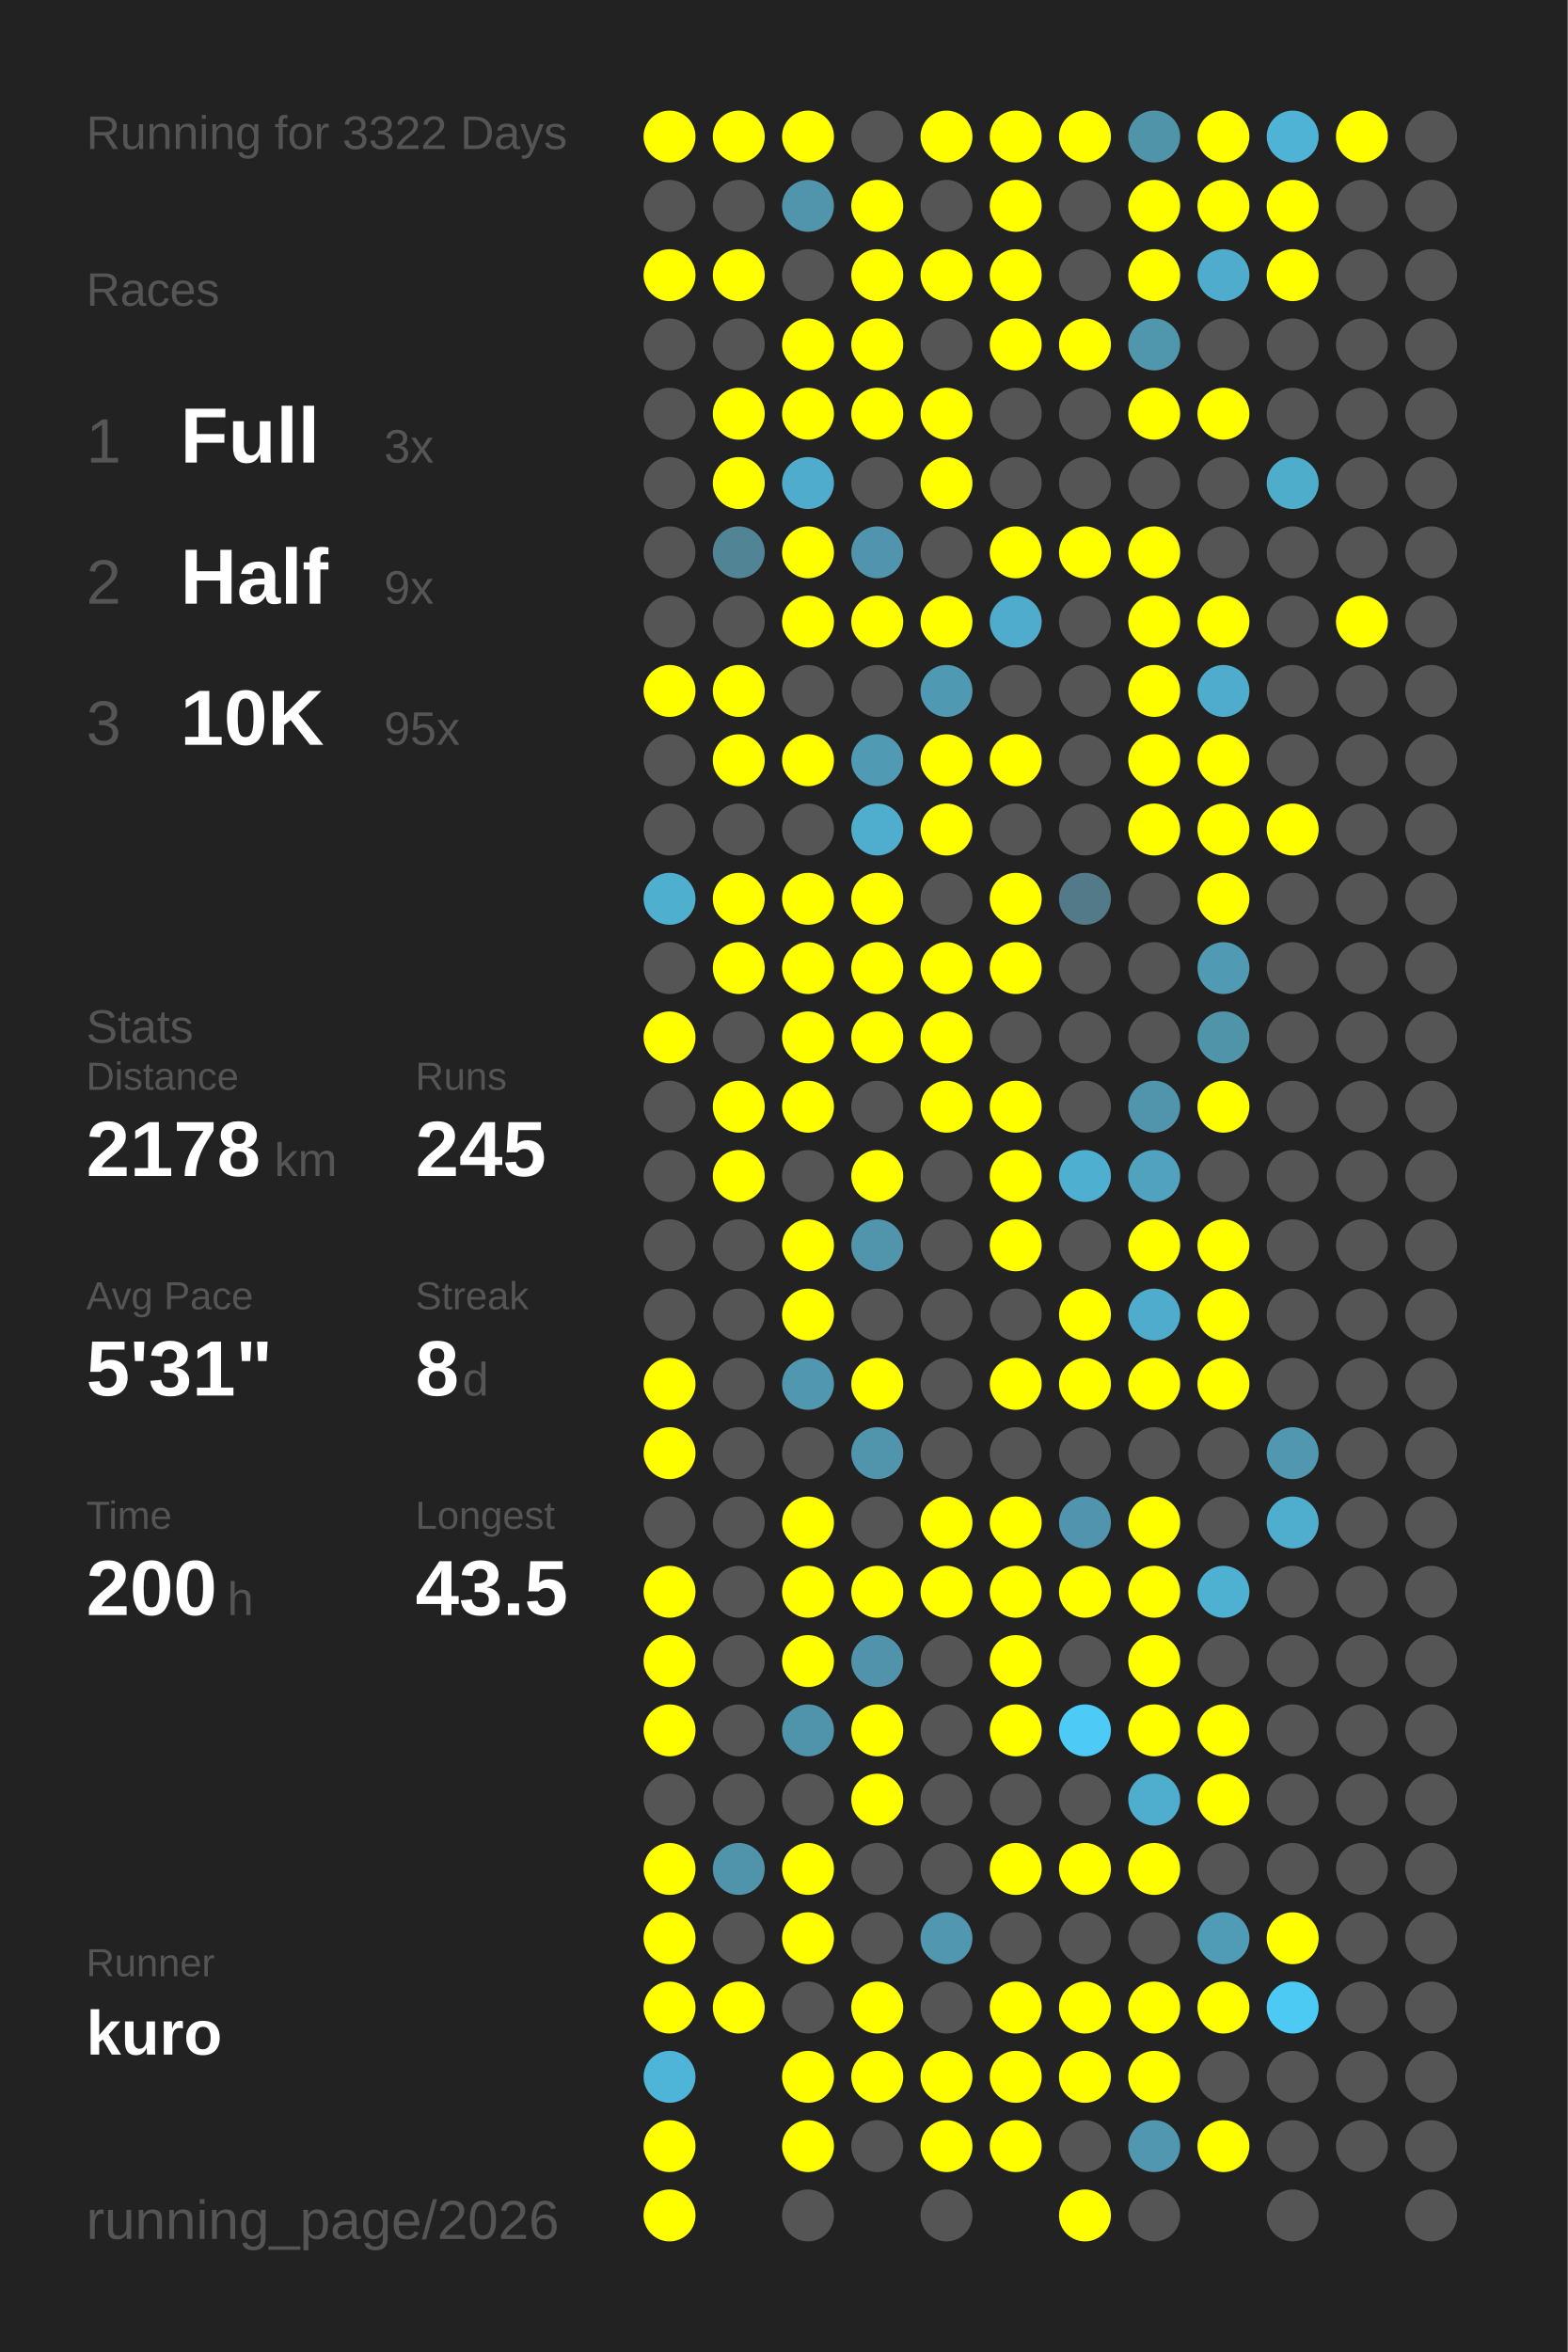
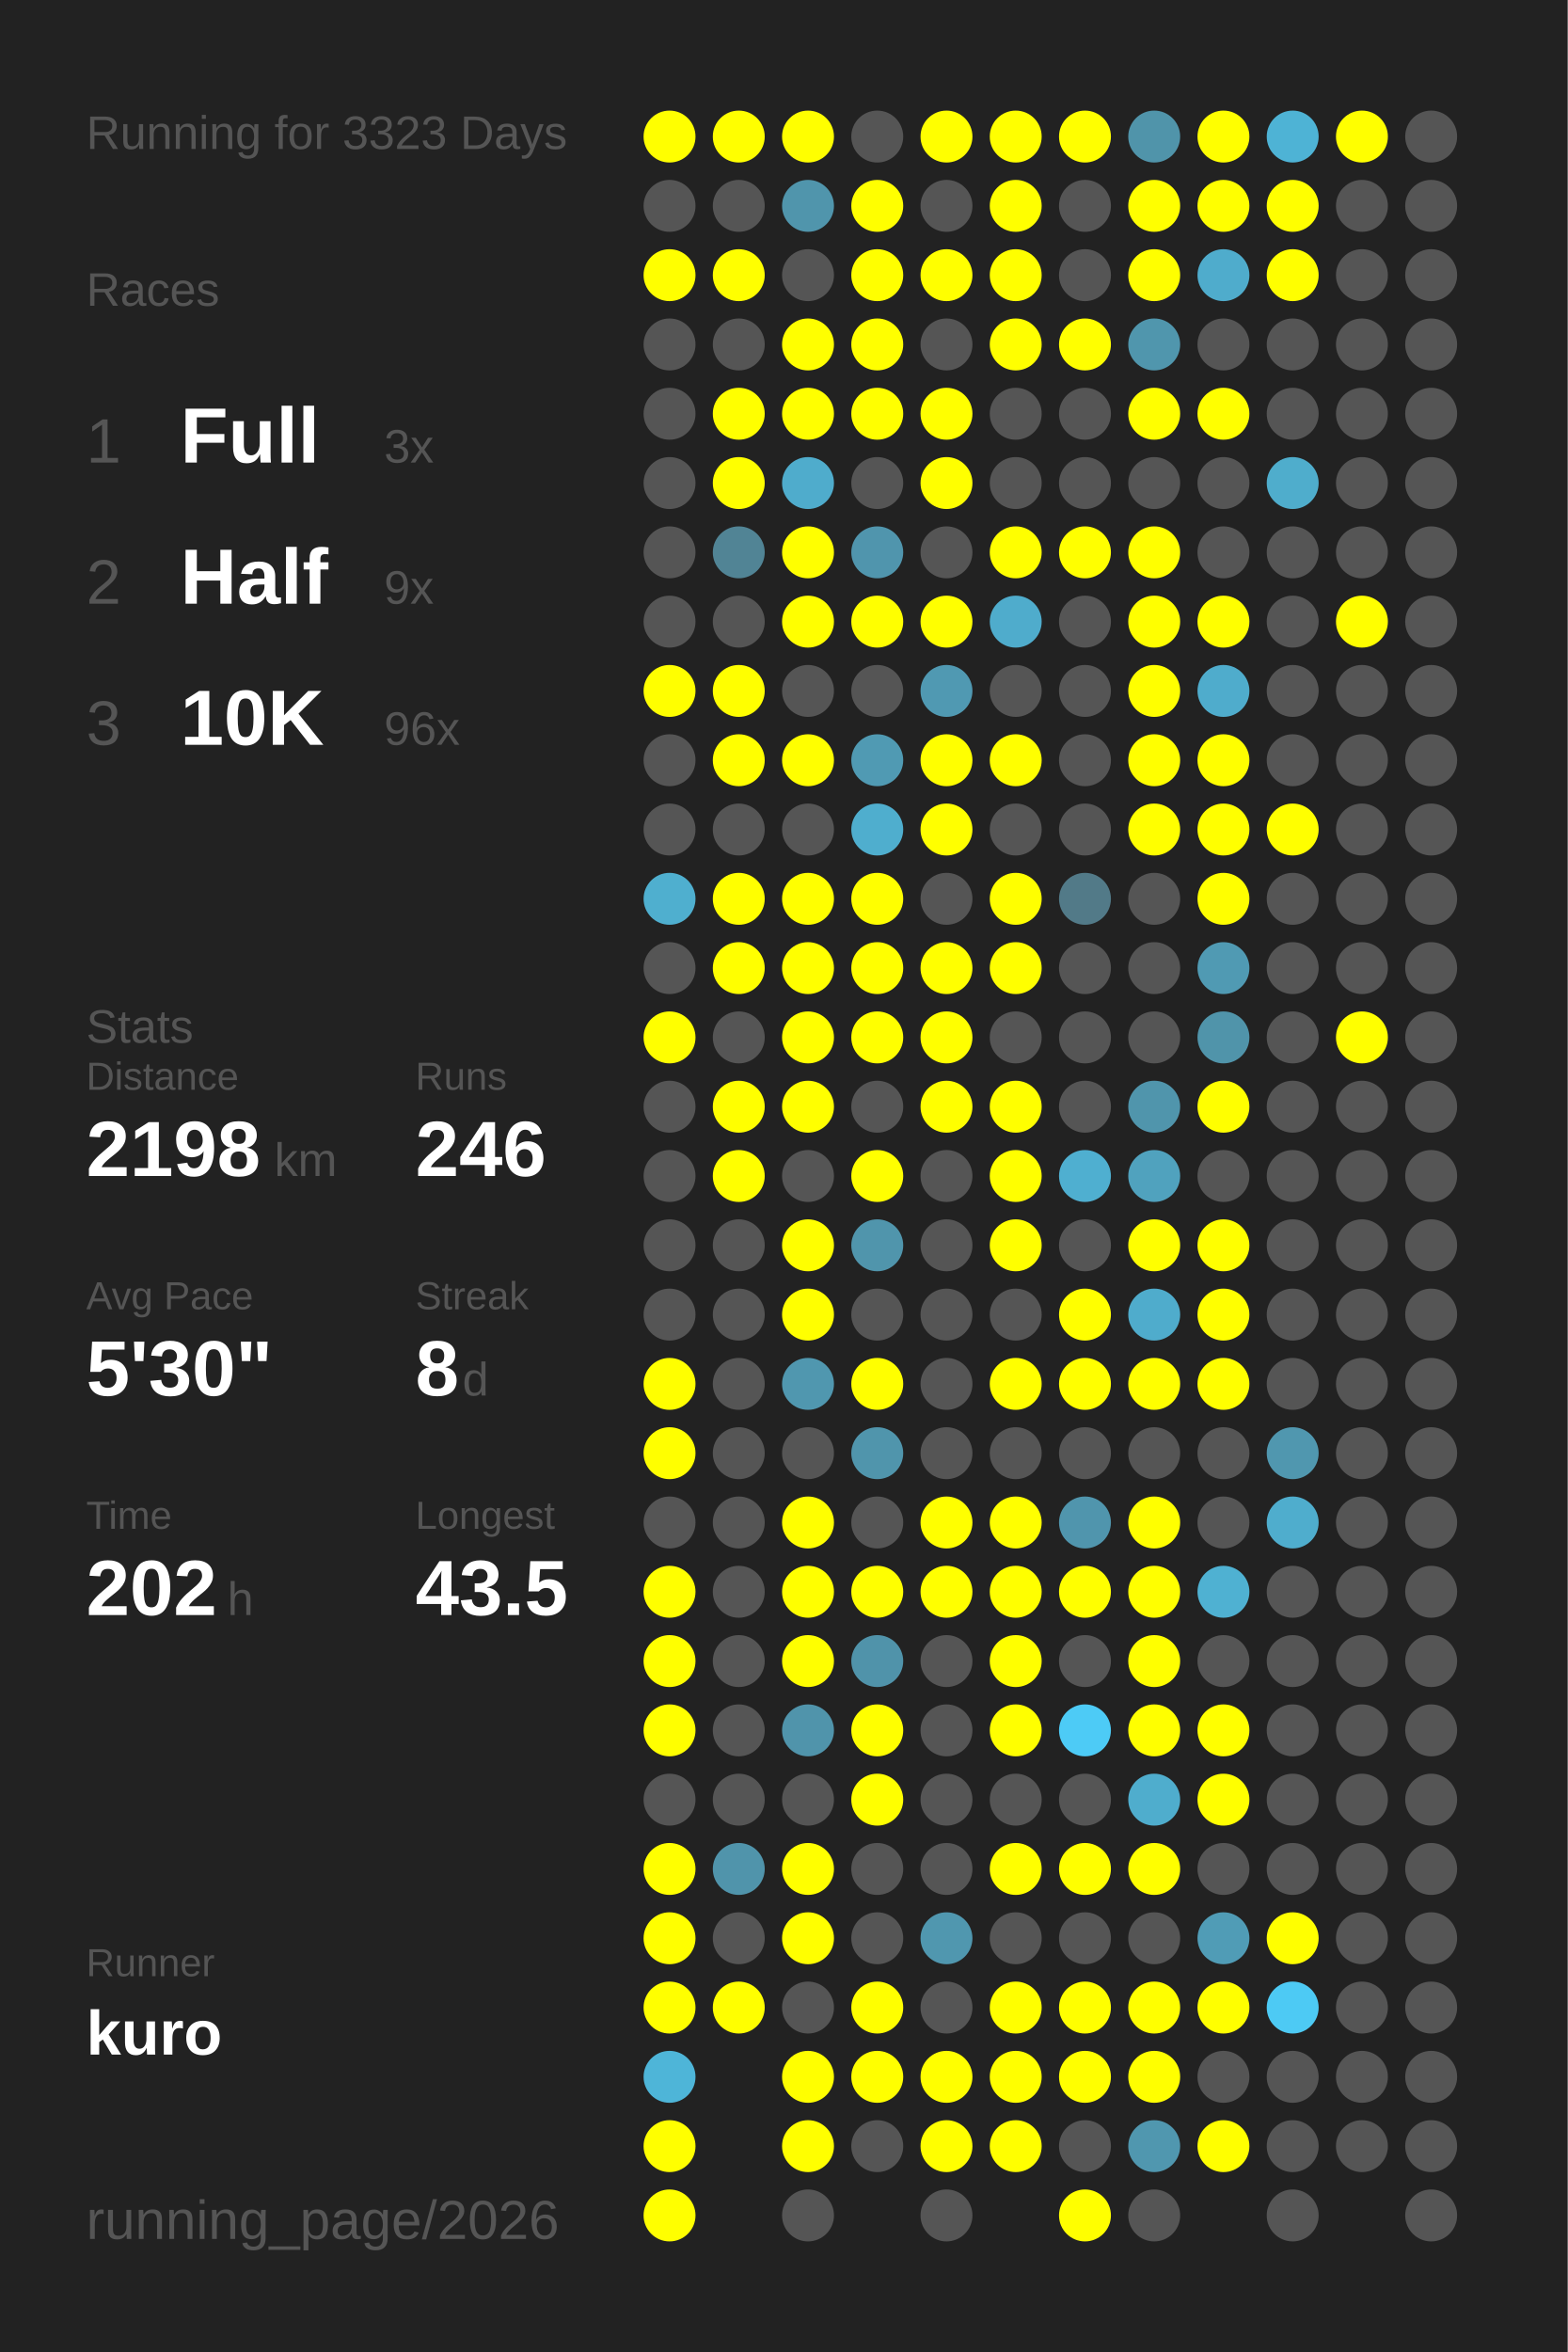
<svg xmlns="http://www.w3.org/2000/svg" baseProfile="full" height="300mm" version="1.1" viewBox="0,0,200,300" width="200mm">
  <defs />
  <rect fill="#222222" height="300" width="200" x="0" y="0" />
-   <text fill="#555555" style="font-size:6px; font-family:Arial;" x="11" y="19">Running for 3322 Days</text>
+   <text fill="#555555" style="font-size:6px; font-family:Arial;" x="11" y="19">Running for 3323 Days</text>
  <text fill="#555555" style="font-size:6px; font-family:Arial;" x="11" y="39">Races</text>
  <text fill="#555555" style="font-size:8px; font-family:Arial;" x="11" y="59">1</text>
  <text fill="#FFFFFF" style="font-size:10px; font-family:Arial; font-weight:bold;" x="23" y="59">Full</text>
  <text fill="#555555" style="font-size:6px; font-family:Arial;" x="49" y="59">3x</text>
  <text fill="#555555" style="font-size:8px; font-family:Arial;" x="11" y="77">2</text>
  <text fill="#FFFFFF" style="font-size:10px; font-family:Arial; font-weight:bold;" x="23" y="77">Half</text>
  <text fill="#555555" style="font-size:6px; font-family:Arial;" x="49" y="77">9x</text>
  <text fill="#555555" style="font-size:8px; font-family:Arial;" x="11" y="95">3</text>
  <text fill="#FFFFFF" style="font-size:10px; font-family:Arial; font-weight:bold;" x="23" y="95">10K</text>
-   <text fill="#555555" style="font-size:6px; font-family:Arial;" x="49" y="95">95x</text>
+   <text fill="#555555" style="font-size:6px; font-family:Arial;" x="49" y="95">96x</text>
  <text fill="#555555" style="font-size:6px; font-family:Arial;" x="11" y="133">Stats</text>
  <text fill="#555555" style="font-size:5px; font-family:Arial;" x="11" y="139">Distance</text>
-   <text fill="#FFFFFF" style="font-size:10px; font-family:Arial; font-weight:bold;" x="11" y="150">2178</text>
+   <text fill="#FFFFFF" style="font-size:10px; font-family:Arial; font-weight:bold;" x="11" y="150">2198</text>
  <text fill="#555555" style="font-size:6px; font-family:Arial;" x="35" y="150">km</text>
  <text fill="#555555" style="font-size:5px; font-family:Arial;" x="53" y="139">Runs</text>
-   <text fill="#FFFFFF" style="font-size:10px; font-family:Arial; font-weight:bold;" x="53" y="150">245</text>
+   <text fill="#FFFFFF" style="font-size:10px; font-family:Arial; font-weight:bold;" x="53" y="150">246</text>
  <text fill="#555555" style="font-size:5px; font-family:Arial;" x="11" y="167">Avg Pace</text>
-   <text fill="#FFFFFF" style="font-size:10px; font-family:Arial; font-weight:bold;" x="11" y="178">5'31"</text>
+   <text fill="#FFFFFF" style="font-size:10px; font-family:Arial; font-weight:bold;" x="11" y="178">5'30"</text>
  <text fill="#555555" style="font-size:5px; font-family:Arial;" x="53" y="167">Streak</text>
  <text fill="#FFFFFF" style="font-size:10px; font-family:Arial; font-weight:bold;" x="53" y="178">8</text>
  <text fill="#555555" style="font-size:6px; font-family:Arial;" x="59" y="178">d</text>
  <text fill="#555555" style="font-size:5px; font-family:Arial;" x="11" y="195">Time</text>
-   <text fill="#FFFFFF" style="font-size:10px; font-family:Arial; font-weight:bold;" x="11" y="206">200</text>
+   <text fill="#FFFFFF" style="font-size:10px; font-family:Arial; font-weight:bold;" x="11" y="206">202</text>
  <text fill="#555555" style="font-size:6px; font-family:Arial;" x="29" y="206">h</text>
  <text fill="#555555" style="font-size:5px; font-family:Arial;" x="53" y="195">Longest</text>
  <text fill="#FFFFFF" style="font-size:10px; font-family:Arial; font-weight:bold;" x="53" y="206">43.5</text>
  <text fill="#555555" style="font-size:5px; font-family:Arial;" x="11" y="252.065">Runner</text>
  <text fill="#FFFFFF" style="font-size:8px; font-family:Arial; font-weight:bold;" x="11" y="262.065">kuro</text>
  <text fill="#555555" style="font-size:7px; font-family:Arial;" x="11" y="285.581">running_page/2026</text>
  <circle cx="85.417" cy="17.419" fill="#FFFF00" r="3.312" />
  <circle cx="85.417" cy="26.258" fill="#555555" r="3.312" />
  <circle cx="85.417" cy="35.097" fill="#FFFF00" r="3.312" />
  <circle cx="85.417" cy="43.935" fill="#555555" r="3.312" />
  <circle cx="85.417" cy="52.774" fill="#555555" r="3.312" />
  <circle cx="85.417" cy="61.613" fill="#555555" r="3.312" />
  <circle cx="85.417" cy="70.452" fill="#555555" r="3.312" />
  <circle cx="85.417" cy="79.29" fill="#555555" r="3.312" />
  <circle cx="85.417" cy="88.129" fill="#FFFF00" r="3.312" />
  <circle cx="85.417" cy="96.968" fill="#555555" r="3.312" />
  <circle cx="85.417" cy="105.806" fill="#555555" r="3.312" />
  <circle cx="85.417" cy="114.645" fill="#4fafcf" r="3.312" />
  <circle cx="85.417" cy="123.484" fill="#555555" r="3.312" />
  <circle cx="85.417" cy="132.323" fill="#FFFF00" r="3.312" />
  <circle cx="85.417" cy="141.161" fill="#555555" r="3.312" />
  <circle cx="85.417" cy="150" fill="#555555" r="3.312" />
  <circle cx="85.417" cy="158.839" fill="#555555" r="3.312" />
  <circle cx="85.417" cy="167.677" fill="#555555" r="3.312" />
  <circle cx="85.417" cy="176.516" fill="#FFFF00" r="3.312" />
  <circle cx="85.417" cy="185.355" fill="#FFFF00" r="3.312" />
  <circle cx="85.417" cy="194.194" fill="#555555" r="3.312" />
  <circle cx="85.417" cy="203.032" fill="#FFFF00" r="3.312" />
  <circle cx="85.417" cy="211.871" fill="#FFFF00" r="3.312" />
  <circle cx="85.417" cy="220.71" fill="#FFFF00" r="3.312" />
  <circle cx="85.417" cy="229.548" fill="#555555" r="3.312" />
  <circle cx="85.417" cy="238.387" fill="#FFFF00" r="3.312" />
  <circle cx="85.417" cy="247.226" fill="#FFFF00" r="3.312" />
  <circle cx="85.417" cy="256.065" fill="#FFFF00" r="3.312" />
  <circle cx="85.417" cy="264.903" fill="#4eb5d8" r="3.312" />
  <circle cx="85.417" cy="273.742" fill="#FFFF00" r="3.312" />
  <circle cx="85.417" cy="282.581" fill="#FFFF00" r="3.312" />
  <circle cx="94.25" cy="17.419" fill="#FFFF00" r="3.312" />
  <circle cx="94.25" cy="26.258" fill="#555555" r="3.312" />
  <circle cx="94.25" cy="35.097" fill="#FFFF00" r="3.312" />
  <circle cx="94.25" cy="43.935" fill="#555555" r="3.312" />
  <circle cx="94.25" cy="52.774" fill="#FFFF00" r="3.312" />
  <circle cx="94.25" cy="61.613" fill="#FFFF00" r="3.312" />
  <circle cx="94.25" cy="70.452" fill="#518495" r="3.312" />
  <circle cx="94.25" cy="79.29" fill="#555555" r="3.312" />
  <circle cx="94.25" cy="88.129" fill="#FFFF00" r="3.312" />
  <circle cx="94.25" cy="96.968" fill="#FFFF00" r="3.312" />
  <circle cx="94.25" cy="105.806" fill="#555555" r="3.312" />
  <circle cx="94.25" cy="114.645" fill="#FFFF00" r="3.312" />
  <circle cx="94.25" cy="123.484" fill="#FFFF00" r="3.312" />
  <circle cx="94.25" cy="132.323" fill="#555555" r="3.312" />
  <circle cx="94.25" cy="141.161" fill="#FFFF00" r="3.312" />
  <circle cx="94.25" cy="150" fill="#FFFF00" r="3.312" />
  <circle cx="94.25" cy="158.839" fill="#555555" r="3.312" />
  <circle cx="94.25" cy="167.677" fill="#555555" r="3.312" />
  <circle cx="94.25" cy="176.516" fill="#555555" r="3.312" />
  <circle cx="94.25" cy="185.355" fill="#555555" r="3.312" />
  <circle cx="94.25" cy="194.194" fill="#555555" r="3.312" />
  <circle cx="94.25" cy="203.032" fill="#555555" r="3.312" />
  <circle cx="94.25" cy="211.871" fill="#555555" r="3.312" />
  <circle cx="94.25" cy="220.71" fill="#555555" r="3.312" />
  <circle cx="94.25" cy="229.548" fill="#555555" r="3.312" />
  <circle cx="94.25" cy="238.387" fill="#5094ab" r="3.312" />
  <circle cx="94.25" cy="247.226" fill="#555555" r="3.312" />
  <circle cx="94.25" cy="256.065" fill="#FFFF00" r="3.312" />
  <circle cx="103.083" cy="17.419" fill="#FFFF00" r="3.312" />
  <circle cx="103.083" cy="26.258" fill="#5095ac" r="3.312" />
  <circle cx="103.083" cy="35.097" fill="#555555" r="3.312" />
  <circle cx="103.083" cy="43.935" fill="#FFFF00" r="3.312" />
  <circle cx="103.083" cy="52.774" fill="#FFFF00" r="3.312" />
  <circle cx="103.083" cy="61.613" fill="#4faccc" r="3.312" />
  <circle cx="103.083" cy="70.452" fill="#FFFF00" r="3.312" />
  <circle cx="103.083" cy="79.29" fill="#FFFF00" r="3.312" />
  <circle cx="103.083" cy="88.129" fill="#555555" r="3.312" />
  <circle cx="103.083" cy="96.968" fill="#FFFF00" r="3.312" />
  <circle cx="103.083" cy="105.806" fill="#555555" r="3.312" />
  <circle cx="103.083" cy="114.645" fill="#FFFF00" r="3.312" />
  <circle cx="103.083" cy="123.484" fill="#FFFF00" r="3.312" />
  <circle cx="103.083" cy="132.323" fill="#FFFF00" r="3.312" />
  <circle cx="103.083" cy="141.161" fill="#FFFF00" r="3.312" />
  <circle cx="103.083" cy="150" fill="#555555" r="3.312" />
  <circle cx="103.083" cy="158.839" fill="#FFFF00" r="3.312" />
  <circle cx="103.083" cy="167.677" fill="#FFFF00" r="3.312" />
  <circle cx="103.083" cy="176.516" fill="#5097af" r="3.312" />
  <circle cx="103.083" cy="185.355" fill="#555555" r="3.312" />
  <circle cx="103.083" cy="194.194" fill="#FFFF00" r="3.312" />
  <circle cx="103.083" cy="203.032" fill="#FFFF00" r="3.312" />
  <circle cx="103.083" cy="211.871" fill="#FFFF00" r="3.312" />
  <circle cx="103.083" cy="220.71" fill="#5094ab" r="3.312" />
  <circle cx="103.083" cy="229.548" fill="#555555" r="3.312" />
  <circle cx="103.083" cy="238.387" fill="#FFFF00" r="3.312" />
  <circle cx="103.083" cy="247.226" fill="#FFFF00" r="3.312" />
  <circle cx="103.083" cy="256.065" fill="#555555" r="3.312" />
  <circle cx="103.083" cy="264.903" fill="#FFFF00" r="3.312" />
  <circle cx="103.083" cy="273.742" fill="#FFFF00" r="3.312" />
  <circle cx="103.083" cy="282.581" fill="#555555" r="3.312" />
  <circle cx="111.917" cy="17.419" fill="#555555" r="3.312" />
  <circle cx="111.917" cy="26.258" fill="#FFFF00" r="3.312" />
  <circle cx="111.917" cy="35.097" fill="#FFFF00" r="3.312" />
  <circle cx="111.917" cy="43.935" fill="#FFFF00" r="3.312" />
  <circle cx="111.917" cy="52.774" fill="#FFFF00" r="3.312" />
  <circle cx="111.917" cy="61.613" fill="#555555" r="3.312" />
  <circle cx="111.917" cy="70.452" fill="#5095ad" r="3.312" />
  <circle cx="111.917" cy="79.29" fill="#FFFF00" r="3.312" />
  <circle cx="111.917" cy="88.129" fill="#555555" r="3.312" />
  <circle cx="111.917" cy="96.968" fill="#509ab3" r="3.312" />
  <circle cx="111.917" cy="105.806" fill="#4faece" r="3.312" />
  <circle cx="111.917" cy="114.645" fill="#FFFF00" r="3.312" />
  <circle cx="111.917" cy="123.484" fill="#FFFF00" r="3.312" />
  <circle cx="111.917" cy="132.323" fill="#FFFF00" r="3.312" />
  <circle cx="111.917" cy="141.161" fill="#555555" r="3.312" />
  <circle cx="111.917" cy="150" fill="#FFFF00" r="3.312" />
  <circle cx="111.917" cy="158.839" fill="#5095ac" r="3.312" />
  <circle cx="111.917" cy="167.677" fill="#555555" r="3.312" />
  <circle cx="111.917" cy="176.516" fill="#FFFF00" r="3.312" />
  <circle cx="111.917" cy="185.355" fill="#5095ac" r="3.312" />
  <circle cx="111.917" cy="194.194" fill="#555555" r="3.312" />
  <circle cx="111.917" cy="203.032" fill="#FFFF00" r="3.312" />
  <circle cx="111.917" cy="211.871" fill="#5093aa" r="3.312" />
  <circle cx="111.917" cy="220.71" fill="#FFFF00" r="3.312" />
  <circle cx="111.917" cy="229.548" fill="#FFFF00" r="3.312" />
  <circle cx="111.917" cy="238.387" fill="#555555" r="3.312" />
  <circle cx="111.917" cy="247.226" fill="#555555" r="3.312" />
  <circle cx="111.917" cy="256.065" fill="#FFFF00" r="3.312" />
  <circle cx="111.917" cy="264.903" fill="#FFFF00" r="3.312" />
  <circle cx="111.917" cy="273.742" fill="#555555" r="3.312" />
  <circle cx="120.75" cy="17.419" fill="#FFFF00" r="3.312" />
  <circle cx="120.75" cy="26.258" fill="#555555" r="3.312" />
  <circle cx="120.75" cy="35.097" fill="#FFFF00" r="3.312" />
  <circle cx="120.75" cy="43.935" fill="#555555" r="3.312" />
  <circle cx="120.75" cy="52.774" fill="#FFFF00" r="3.312" />
  <circle cx="120.75" cy="61.613" fill="#FFFF00" r="3.312" />
  <circle cx="120.75" cy="70.452" fill="#555555" r="3.312" />
  <circle cx="120.75" cy="79.29" fill="#FFFF00" r="3.312" />
  <circle cx="120.75" cy="88.129" fill="#5099b2" r="3.312" />
  <circle cx="120.75" cy="96.968" fill="#FFFF00" r="3.312" />
  <circle cx="120.75" cy="105.806" fill="#FFFF00" r="3.312" />
  <circle cx="120.75" cy="114.645" fill="#555555" r="3.312" />
  <circle cx="120.75" cy="123.484" fill="#FFFF00" r="3.312" />
  <circle cx="120.75" cy="132.323" fill="#FFFF00" r="3.312" />
  <circle cx="120.75" cy="141.161" fill="#FFFF00" r="3.312" />
  <circle cx="120.75" cy="150" fill="#555555" r="3.312" />
  <circle cx="120.75" cy="158.839" fill="#555555" r="3.312" />
  <circle cx="120.75" cy="167.677" fill="#555555" r="3.312" />
  <circle cx="120.75" cy="176.516" fill="#555555" r="3.312" />
  <circle cx="120.75" cy="185.355" fill="#555555" r="3.312" />
  <circle cx="120.75" cy="194.194" fill="#FFFF00" r="3.312" />
  <circle cx="120.75" cy="203.032" fill="#FFFF00" r="3.312" />
  <circle cx="120.75" cy="211.871" fill="#555555" r="3.312" />
  <circle cx="120.75" cy="220.71" fill="#555555" r="3.312" />
  <circle cx="120.75" cy="229.548" fill="#555555" r="3.312" />
  <circle cx="120.75" cy="238.387" fill="#555555" r="3.312" />
  <circle cx="120.75" cy="247.226" fill="#5097af" r="3.312" />
  <circle cx="120.75" cy="256.065" fill="#555555" r="3.312" />
  <circle cx="120.75" cy="264.903" fill="#FFFF00" r="3.312" />
  <circle cx="120.75" cy="273.742" fill="#FFFF00" r="3.312" />
  <circle cx="120.75" cy="282.581" fill="#555555" r="3.312" />
  <circle cx="129.583" cy="17.419" fill="#FFFF00" r="3.312" />
  <circle cx="129.583" cy="26.258" fill="#FFFF00" r="3.312" />
  <circle cx="129.583" cy="35.097" fill="#FFFF00" r="3.312" />
  <circle cx="129.583" cy="43.935" fill="#FFFF00" r="3.312" />
  <circle cx="129.583" cy="52.774" fill="#555555" r="3.312" />
  <circle cx="129.583" cy="61.613" fill="#555555" r="3.312" />
  <circle cx="129.583" cy="70.452" fill="#FFFF00" r="3.312" />
  <circle cx="129.583" cy="79.29" fill="#4faccc" r="3.312" />
  <circle cx="129.583" cy="88.129" fill="#555555" r="3.312" />
  <circle cx="129.583" cy="96.968" fill="#FFFF00" r="3.312" />
  <circle cx="129.583" cy="105.806" fill="#555555" r="3.312" />
  <circle cx="129.583" cy="114.645" fill="#FFFF00" r="3.312" />
  <circle cx="129.583" cy="123.484" fill="#FFFF00" r="3.312" />
  <circle cx="129.583" cy="132.323" fill="#555555" r="3.312" />
  <circle cx="129.583" cy="141.161" fill="#FFFF00" r="3.312" />
  <circle cx="129.583" cy="150" fill="#FFFF00" r="3.312" />
  <circle cx="129.583" cy="158.839" fill="#FFFF00" r="3.312" />
  <circle cx="129.583" cy="167.677" fill="#555555" r="3.312" />
  <circle cx="129.583" cy="176.516" fill="#FFFF00" r="3.312" />
  <circle cx="129.583" cy="185.355" fill="#555555" r="3.312" />
  <circle cx="129.583" cy="194.194" fill="#FFFF00" r="3.312" />
  <circle cx="129.583" cy="203.032" fill="#FFFF00" r="3.312" />
  <circle cx="129.583" cy="211.871" fill="#FFFF00" r="3.312" />
  <circle cx="129.583" cy="220.71" fill="#FFFF00" r="3.312" />
  <circle cx="129.583" cy="229.548" fill="#555555" r="3.312" />
  <circle cx="129.583" cy="238.387" fill="#FFFF00" r="3.312" />
  <circle cx="129.583" cy="247.226" fill="#555555" r="3.312" />
  <circle cx="129.583" cy="256.065" fill="#FFFF00" r="3.312" />
  <circle cx="129.583" cy="264.903" fill="#FFFF00" r="3.312" />
  <circle cx="129.583" cy="273.742" fill="#FFFF00" r="3.312" />
  <circle cx="138.417" cy="17.419" fill="#FFFF00" r="3.312" />
  <circle cx="138.417" cy="26.258" fill="#555555" r="3.312" />
  <circle cx="138.417" cy="35.097" fill="#555555" r="3.312" />
  <circle cx="138.417" cy="43.935" fill="#FFFF00" r="3.312" />
  <circle cx="138.417" cy="52.774" fill="#555555" r="3.312" />
  <circle cx="138.417" cy="61.613" fill="#555555" r="3.312" />
  <circle cx="138.417" cy="70.452" fill="#FFFF00" r="3.312" />
  <circle cx="138.417" cy="79.29" fill="#555555" r="3.312" />
  <circle cx="138.417" cy="88.129" fill="#555555" r="3.312" />
  <circle cx="138.417" cy="96.968" fill="#555555" r="3.312" />
  <circle cx="138.417" cy="105.806" fill="#555555" r="3.312" />
  <circle cx="138.417" cy="114.645" fill="#527a88" r="3.312" />
  <circle cx="138.417" cy="123.484" fill="#555555" r="3.312" />
  <circle cx="138.417" cy="132.323" fill="#555555" r="3.312" />
  <circle cx="138.417" cy="141.161" fill="#555555" r="3.312" />
  <circle cx="138.417" cy="150" fill="#4fafd0" r="3.312" />
  <circle cx="138.417" cy="158.839" fill="#555555" r="3.312" />
  <circle cx="138.417" cy="167.677" fill="#FFFF00" r="3.312" />
  <circle cx="138.417" cy="176.516" fill="#FFFF00" r="3.312" />
  <circle cx="138.417" cy="185.355" fill="#555555" r="3.312" />
  <circle cx="138.417" cy="194.194" fill="#5095ad" r="3.312" />
  <circle cx="138.417" cy="203.032" fill="#FFFF00" r="3.312" />
  <circle cx="138.417" cy="211.871" fill="#555555" r="3.312" />
  <circle cx="138.417" cy="220.71" fill="#4dcbf6" r="3.312" />
  <circle cx="138.417" cy="229.548" fill="#555555" r="3.312" />
  <circle cx="138.417" cy="238.387" fill="#FFFF00" r="3.312" />
  <circle cx="138.417" cy="247.226" fill="#555555" r="3.312" />
  <circle cx="138.417" cy="256.065" fill="#FFFF00" r="3.312" />
  <circle cx="138.417" cy="264.903" fill="#FFFF00" r="3.312" />
  <circle cx="138.417" cy="273.742" fill="#555555" r="3.312" />
  <circle cx="138.417" cy="282.581" fill="#FFFF00" r="3.312" />
  <circle cx="147.25" cy="17.419" fill="#5094aa" r="3.312" />
  <circle cx="147.25" cy="26.258" fill="#FFFF00" r="3.312" />
  <circle cx="147.25" cy="35.097" fill="#FFFF00" r="3.312" />
  <circle cx="147.25" cy="43.935" fill="#5096ad" r="3.312" />
  <circle cx="147.25" cy="52.774" fill="#FFFF00" r="3.312" />
  <circle cx="147.25" cy="61.613" fill="#555555" r="3.312" />
  <circle cx="147.25" cy="70.452" fill="#FFFF00" r="3.312" />
  <circle cx="147.25" cy="79.29" fill="#FFFF00" r="3.312" />
  <circle cx="147.25" cy="88.129" fill="#FFFF00" r="3.312" />
  <circle cx="147.25" cy="96.968" fill="#FFFF00" r="3.312" />
  <circle cx="147.25" cy="105.806" fill="#FFFF00" r="3.312" />
  <circle cx="147.25" cy="114.645" fill="#555555" r="3.312" />
  <circle cx="147.25" cy="123.484" fill="#555555" r="3.312" />
  <circle cx="147.25" cy="132.323" fill="#555555" r="3.312" />
  <circle cx="147.25" cy="141.161" fill="#5095ac" r="3.312" />
  <circle cx="147.25" cy="150" fill="#50a2be" r="3.312" />
  <circle cx="147.25" cy="158.839" fill="#FFFF00" r="3.312" />
  <circle cx="147.25" cy="167.677" fill="#4faccc" r="3.312" />
  <circle cx="147.25" cy="176.516" fill="#FFFF00" r="3.312" />
  <circle cx="147.25" cy="185.355" fill="#555555" r="3.312" />
  <circle cx="147.25" cy="194.194" fill="#FFFF00" r="3.312" />
  <circle cx="147.25" cy="203.032" fill="#FFFF00" r="3.312" />
  <circle cx="147.25" cy="211.871" fill="#FFFF00" r="3.312" />
  <circle cx="147.25" cy="220.71" fill="#FFFF00" r="3.312" />
  <circle cx="147.25" cy="229.548" fill="#4fadcd" r="3.312" />
  <circle cx="147.25" cy="238.387" fill="#FFFF00" r="3.312" />
  <circle cx="147.25" cy="247.226" fill="#555555" r="3.312" />
  <circle cx="147.25" cy="256.065" fill="#FFFF00" r="3.312" />
  <circle cx="147.25" cy="264.903" fill="#FFFF00" r="3.312" />
  <circle cx="147.25" cy="273.742" fill="#5097af" r="3.312" />
  <circle cx="147.25" cy="282.581" fill="#555555" r="3.312" />
  <circle cx="156.083" cy="17.419" fill="#FFFF00" r="3.312" />
  <circle cx="156.083" cy="26.258" fill="#FFFF00" r="3.312" />
  <circle cx="156.083" cy="35.097" fill="#4faccc" r="3.312" />
  <circle cx="156.083" cy="43.935" fill="#555555" r="3.312" />
  <circle cx="156.083" cy="52.774" fill="#FFFF00" r="3.312" />
  <circle cx="156.083" cy="61.613" fill="#555555" r="3.312" />
  <circle cx="156.083" cy="70.452" fill="#555555" r="3.312" />
  <circle cx="156.083" cy="79.29" fill="#FFFF00" r="3.312" />
  <circle cx="156.083" cy="88.129" fill="#4faccc" r="3.312" />
  <circle cx="156.083" cy="96.968" fill="#FFFF00" r="3.312" />
  <circle cx="156.083" cy="105.806" fill="#FFFF00" r="3.312" />
  <circle cx="156.083" cy="114.645" fill="#FFFF00" r="3.312" />
  <circle cx="156.083" cy="123.484" fill="#509ab3" r="3.312" />
  <circle cx="156.083" cy="132.323" fill="#5094aa" r="3.312" />
  <circle cx="156.083" cy="141.161" fill="#FFFF00" r="3.312" />
  <circle cx="156.083" cy="150" fill="#555555" r="3.312" />
  <circle cx="156.083" cy="158.839" fill="#FFFF00" r="3.312" />
  <circle cx="156.083" cy="167.677" fill="#FFFF00" r="3.312" />
  <circle cx="156.083" cy="176.516" fill="#FFFF00" r="3.312" />
  <circle cx="156.083" cy="185.355" fill="#555555" r="3.312" />
  <circle cx="156.083" cy="194.194" fill="#555555" r="3.312" />
  <circle cx="156.083" cy="203.032" fill="#4fb1d2" r="3.312" />
  <circle cx="156.083" cy="211.871" fill="#555555" r="3.312" />
  <circle cx="156.083" cy="220.71" fill="#FFFF00" r="3.312" />
  <circle cx="156.083" cy="229.548" fill="#FFFF00" r="3.312" />
  <circle cx="156.083" cy="238.387" fill="#555555" r="3.312" />
  <circle cx="156.083" cy="247.226" fill="#509cb6" r="3.312" />
  <circle cx="156.083" cy="256.065" fill="#FFFF00" r="3.312" />
  <circle cx="156.083" cy="264.903" fill="#555555" r="3.312" />
  <circle cx="156.083" cy="273.742" fill="#FFFF00" r="3.312" />
  <circle cx="164.917" cy="17.419" fill="#4eb3d5" r="3.312" />
  <circle cx="164.917" cy="26.258" fill="#FFFF00" r="3.312" />
  <circle cx="164.917" cy="35.097" fill="#FFFF00" r="3.312" />
  <circle cx="164.917" cy="43.935" fill="#555555" r="3.312" />
  <circle cx="164.917" cy="52.774" fill="#555555" r="3.312" />
  <circle cx="164.917" cy="61.613" fill="#4fadcc" r="3.312" />
  <circle cx="164.917" cy="70.452" fill="#555555" r="3.312" />
  <circle cx="164.917" cy="79.29" fill="#555555" r="3.312" />
  <circle cx="164.917" cy="88.129" fill="#555555" r="3.312" />
  <circle cx="164.917" cy="96.968" fill="#555555" r="3.312" />
  <circle cx="164.917" cy="105.806" fill="#FFFF00" r="3.312" />
  <circle cx="164.917" cy="114.645" fill="#555555" r="3.312" />
  <circle cx="164.917" cy="123.484" fill="#555555" r="3.312" />
  <circle cx="164.917" cy="132.323" fill="#555555" r="3.312" />
  <circle cx="164.917" cy="141.161" fill="#555555" r="3.312" />
  <circle cx="164.917" cy="150" fill="#555555" r="3.312" />
  <circle cx="164.917" cy="158.839" fill="#555555" r="3.312" />
  <circle cx="164.917" cy="167.677" fill="#555555" r="3.312" />
  <circle cx="164.917" cy="176.516" fill="#555555" r="3.312" />
  <circle cx="164.917" cy="185.355" fill="#5097af" r="3.312" />
  <circle cx="164.917" cy="194.194" fill="#4fadcd" r="3.312" />
  <circle cx="164.917" cy="203.032" fill="#555555" r="3.312" />
  <circle cx="164.917" cy="211.871" fill="#555555" r="3.312" />
  <circle cx="164.917" cy="220.71" fill="#555555" r="3.312" />
  <circle cx="164.917" cy="229.548" fill="#555555" r="3.312" />
  <circle cx="164.917" cy="238.387" fill="#555555" r="3.312" />
  <circle cx="164.917" cy="247.226" fill="#FFFF00" r="3.312" />
  <circle cx="164.917" cy="256.065" fill="#4dcaf4" r="3.312" />
  <circle cx="164.917" cy="264.903" fill="#555555" r="3.312" />
  <circle cx="164.917" cy="273.742" fill="#555555" r="3.312" />
  <circle cx="164.917" cy="282.581" fill="#555555" r="3.312" />
  <circle cx="173.75" cy="17.419" fill="#FFFF00" r="3.312" />
  <circle cx="173.75" cy="26.258" fill="#555555" r="3.312" />
  <circle cx="173.75" cy="35.097" fill="#555555" r="3.312" />
  <circle cx="173.75" cy="43.935" fill="#555555" r="3.312" />
  <circle cx="173.75" cy="52.774" fill="#555555" r="3.312" />
  <circle cx="173.75" cy="61.613" fill="#555555" r="3.312" />
  <circle cx="173.75" cy="70.452" fill="#555555" r="3.312" />
  <circle cx="173.75" cy="79.29" fill="#FFFF00" r="3.312" />
  <circle cx="173.75" cy="88.129" fill="#555555" r="3.312" />
  <circle cx="173.75" cy="96.968" fill="#555555" r="3.312" />
  <circle cx="173.75" cy="105.806" fill="#555555" r="3.312" />
  <circle cx="173.75" cy="114.645" fill="#555555" r="3.312" />
  <circle cx="173.75" cy="123.484" fill="#555555" r="3.312" />
-   <circle cx="173.75" cy="132.323" fill="#555555" r="3.312" />
+   <circle cx="173.75" cy="132.323" fill="#FFFF00" r="3.312" />
  <circle cx="173.75" cy="141.161" fill="#555555" r="3.312" />
  <circle cx="173.75" cy="150" fill="#555555" r="3.312" />
  <circle cx="173.75" cy="158.839" fill="#555555" r="3.312" />
  <circle cx="173.75" cy="167.677" fill="#555555" r="3.312" />
  <circle cx="173.75" cy="176.516" fill="#555555" r="3.312" />
  <circle cx="173.75" cy="185.355" fill="#555555" r="3.312" />
  <circle cx="173.75" cy="194.194" fill="#555555" r="3.312" />
  <circle cx="173.75" cy="203.032" fill="#555555" r="3.312" />
  <circle cx="173.75" cy="211.871" fill="#555555" r="3.312" />
  <circle cx="173.75" cy="220.71" fill="#555555" r="3.312" />
  <circle cx="173.75" cy="229.548" fill="#555555" r="3.312" />
  <circle cx="173.75" cy="238.387" fill="#555555" r="3.312" />
  <circle cx="173.75" cy="247.226" fill="#555555" r="3.312" />
  <circle cx="173.75" cy="256.065" fill="#555555" r="3.312" />
  <circle cx="173.75" cy="264.903" fill="#555555" r="3.312" />
  <circle cx="173.75" cy="273.742" fill="#555555" r="3.312" />
  <circle cx="182.583" cy="17.419" fill="#555555" r="3.312" />
  <circle cx="182.583" cy="26.258" fill="#555555" r="3.312" />
  <circle cx="182.583" cy="35.097" fill="#555555" r="3.312" />
  <circle cx="182.583" cy="43.935" fill="#555555" r="3.312" />
  <circle cx="182.583" cy="52.774" fill="#555555" r="3.312" />
  <circle cx="182.583" cy="61.613" fill="#555555" r="3.312" />
  <circle cx="182.583" cy="70.452" fill="#555555" r="3.312" />
  <circle cx="182.583" cy="79.29" fill="#555555" r="3.312" />
  <circle cx="182.583" cy="88.129" fill="#555555" r="3.312" />
  <circle cx="182.583" cy="96.968" fill="#555555" r="3.312" />
  <circle cx="182.583" cy="105.806" fill="#555555" r="3.312" />
  <circle cx="182.583" cy="114.645" fill="#555555" r="3.312" />
  <circle cx="182.583" cy="123.484" fill="#555555" r="3.312" />
  <circle cx="182.583" cy="132.323" fill="#555555" r="3.312" />
  <circle cx="182.583" cy="141.161" fill="#555555" r="3.312" />
  <circle cx="182.583" cy="150" fill="#555555" r="3.312" />
  <circle cx="182.583" cy="158.839" fill="#555555" r="3.312" />
  <circle cx="182.583" cy="167.677" fill="#555555" r="3.312" />
  <circle cx="182.583" cy="176.516" fill="#555555" r="3.312" />
  <circle cx="182.583" cy="185.355" fill="#555555" r="3.312" />
  <circle cx="182.583" cy="194.194" fill="#555555" r="3.312" />
  <circle cx="182.583" cy="203.032" fill="#555555" r="3.312" />
  <circle cx="182.583" cy="211.871" fill="#555555" r="3.312" />
  <circle cx="182.583" cy="220.71" fill="#555555" r="3.312" />
  <circle cx="182.583" cy="229.548" fill="#555555" r="3.312" />
  <circle cx="182.583" cy="238.387" fill="#555555" r="3.312" />
  <circle cx="182.583" cy="247.226" fill="#555555" r="3.312" />
  <circle cx="182.583" cy="256.065" fill="#555555" r="3.312" />
  <circle cx="182.583" cy="264.903" fill="#555555" r="3.312" />
  <circle cx="182.583" cy="273.742" fill="#555555" r="3.312" />
  <circle cx="182.583" cy="282.581" fill="#555555" r="3.312" />
</svg>
